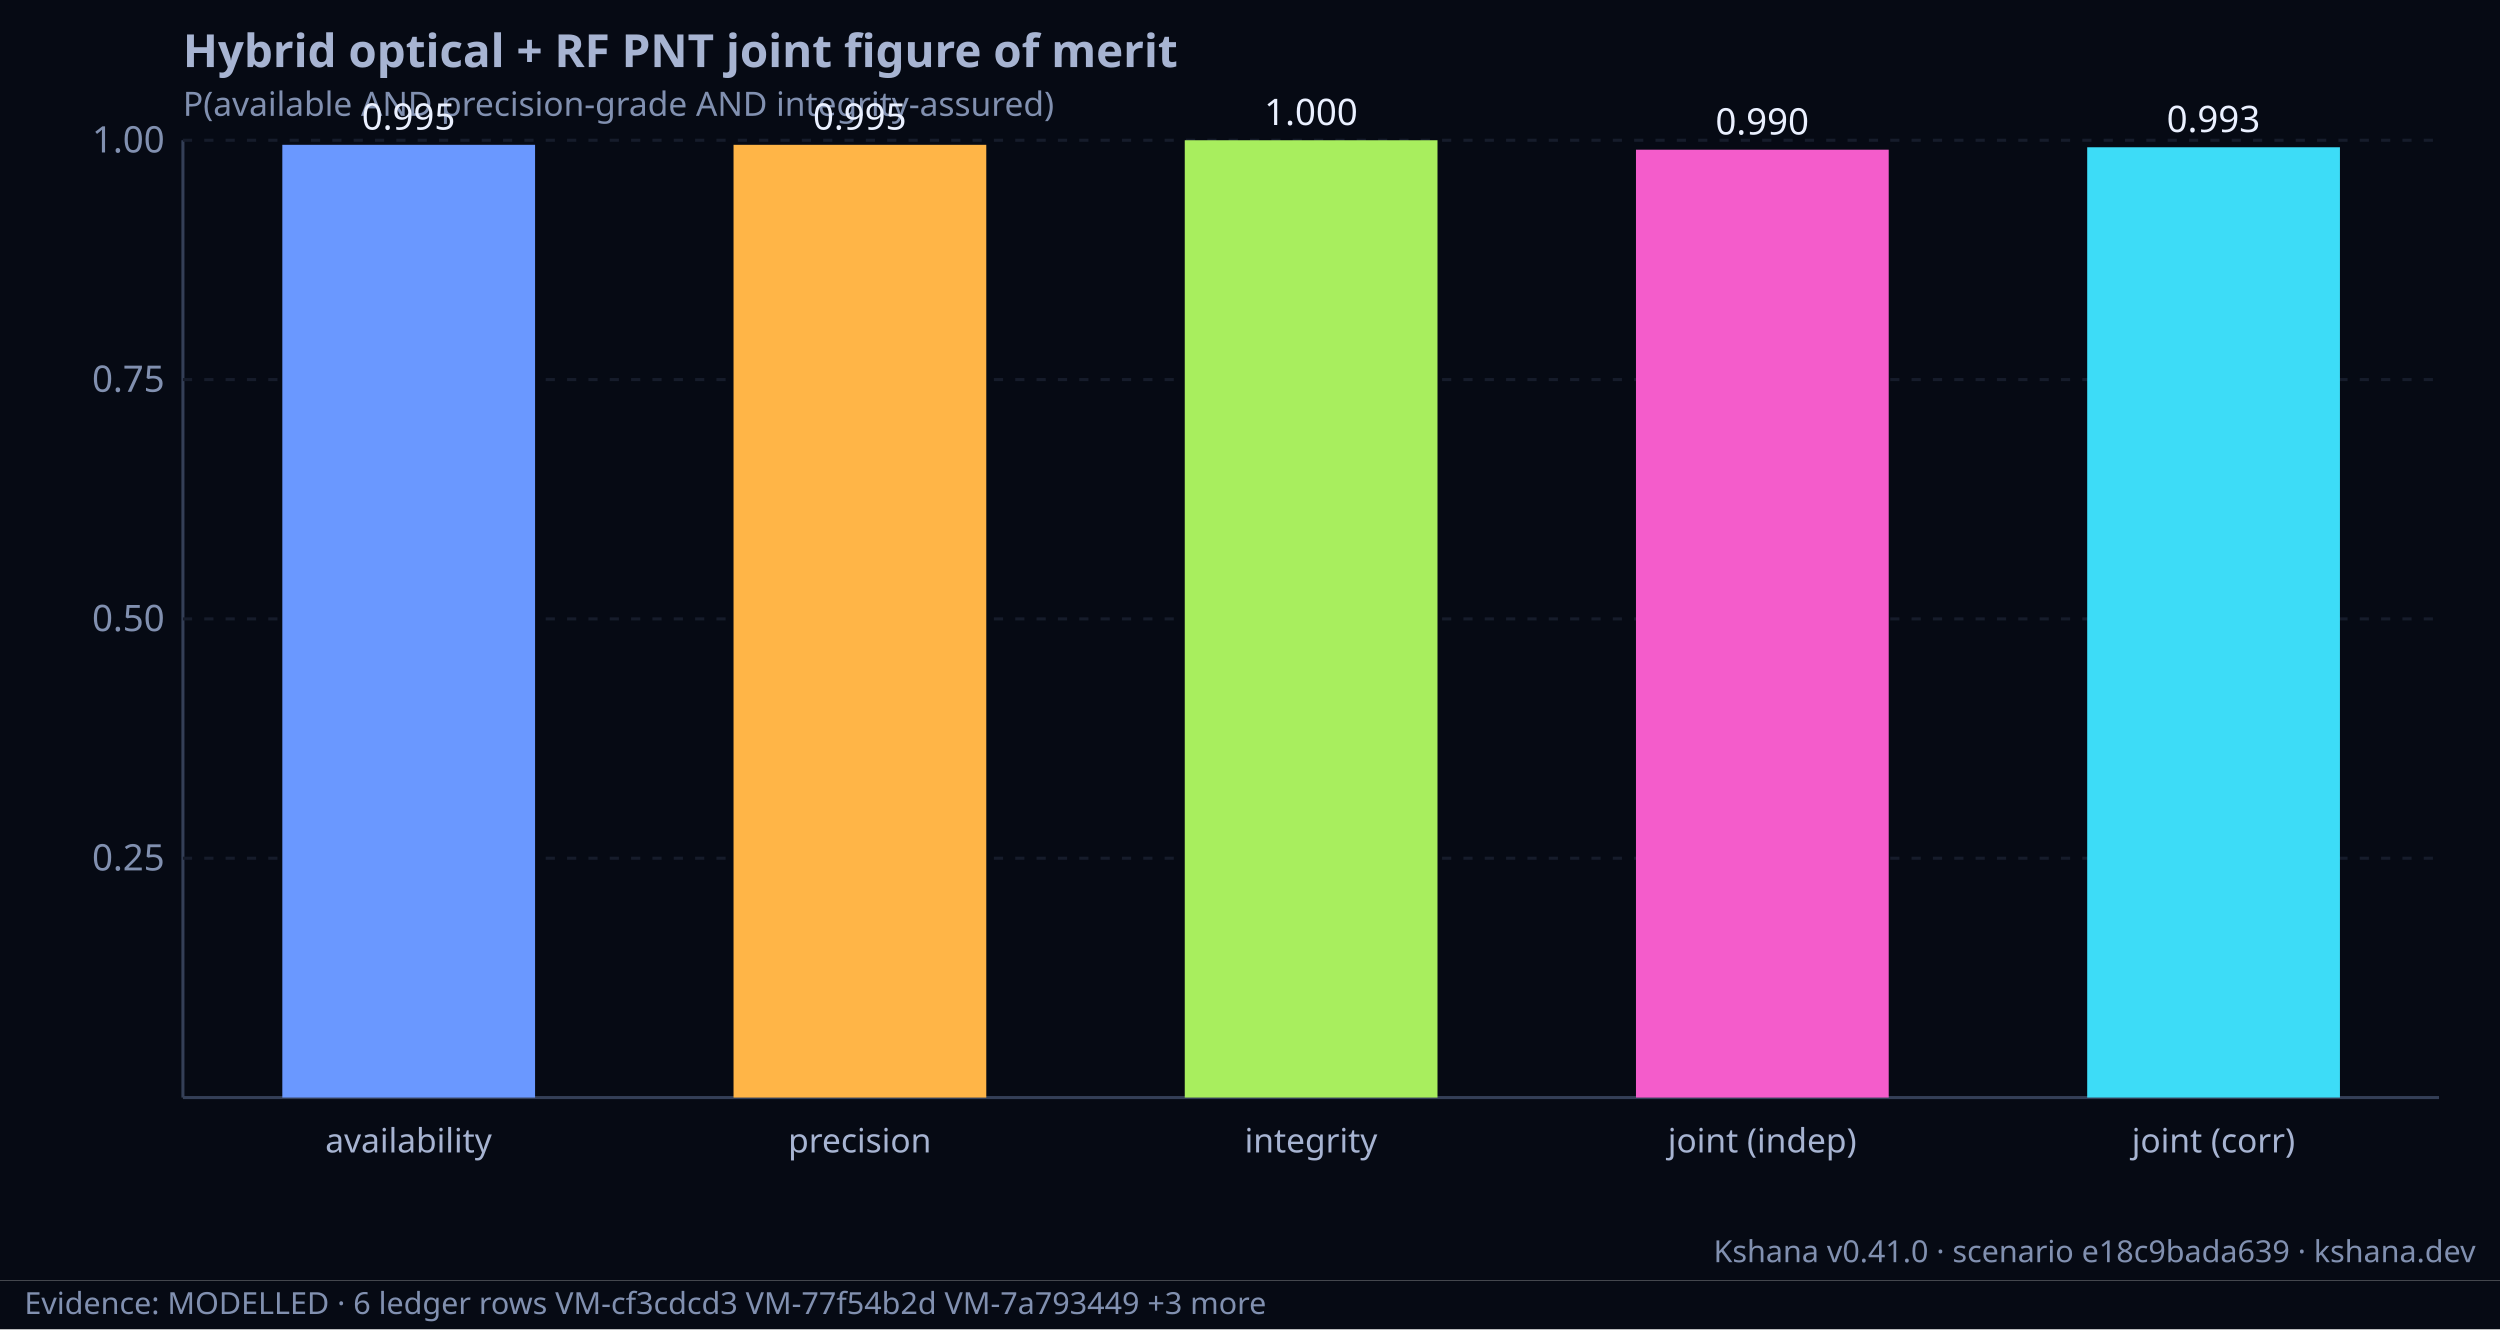
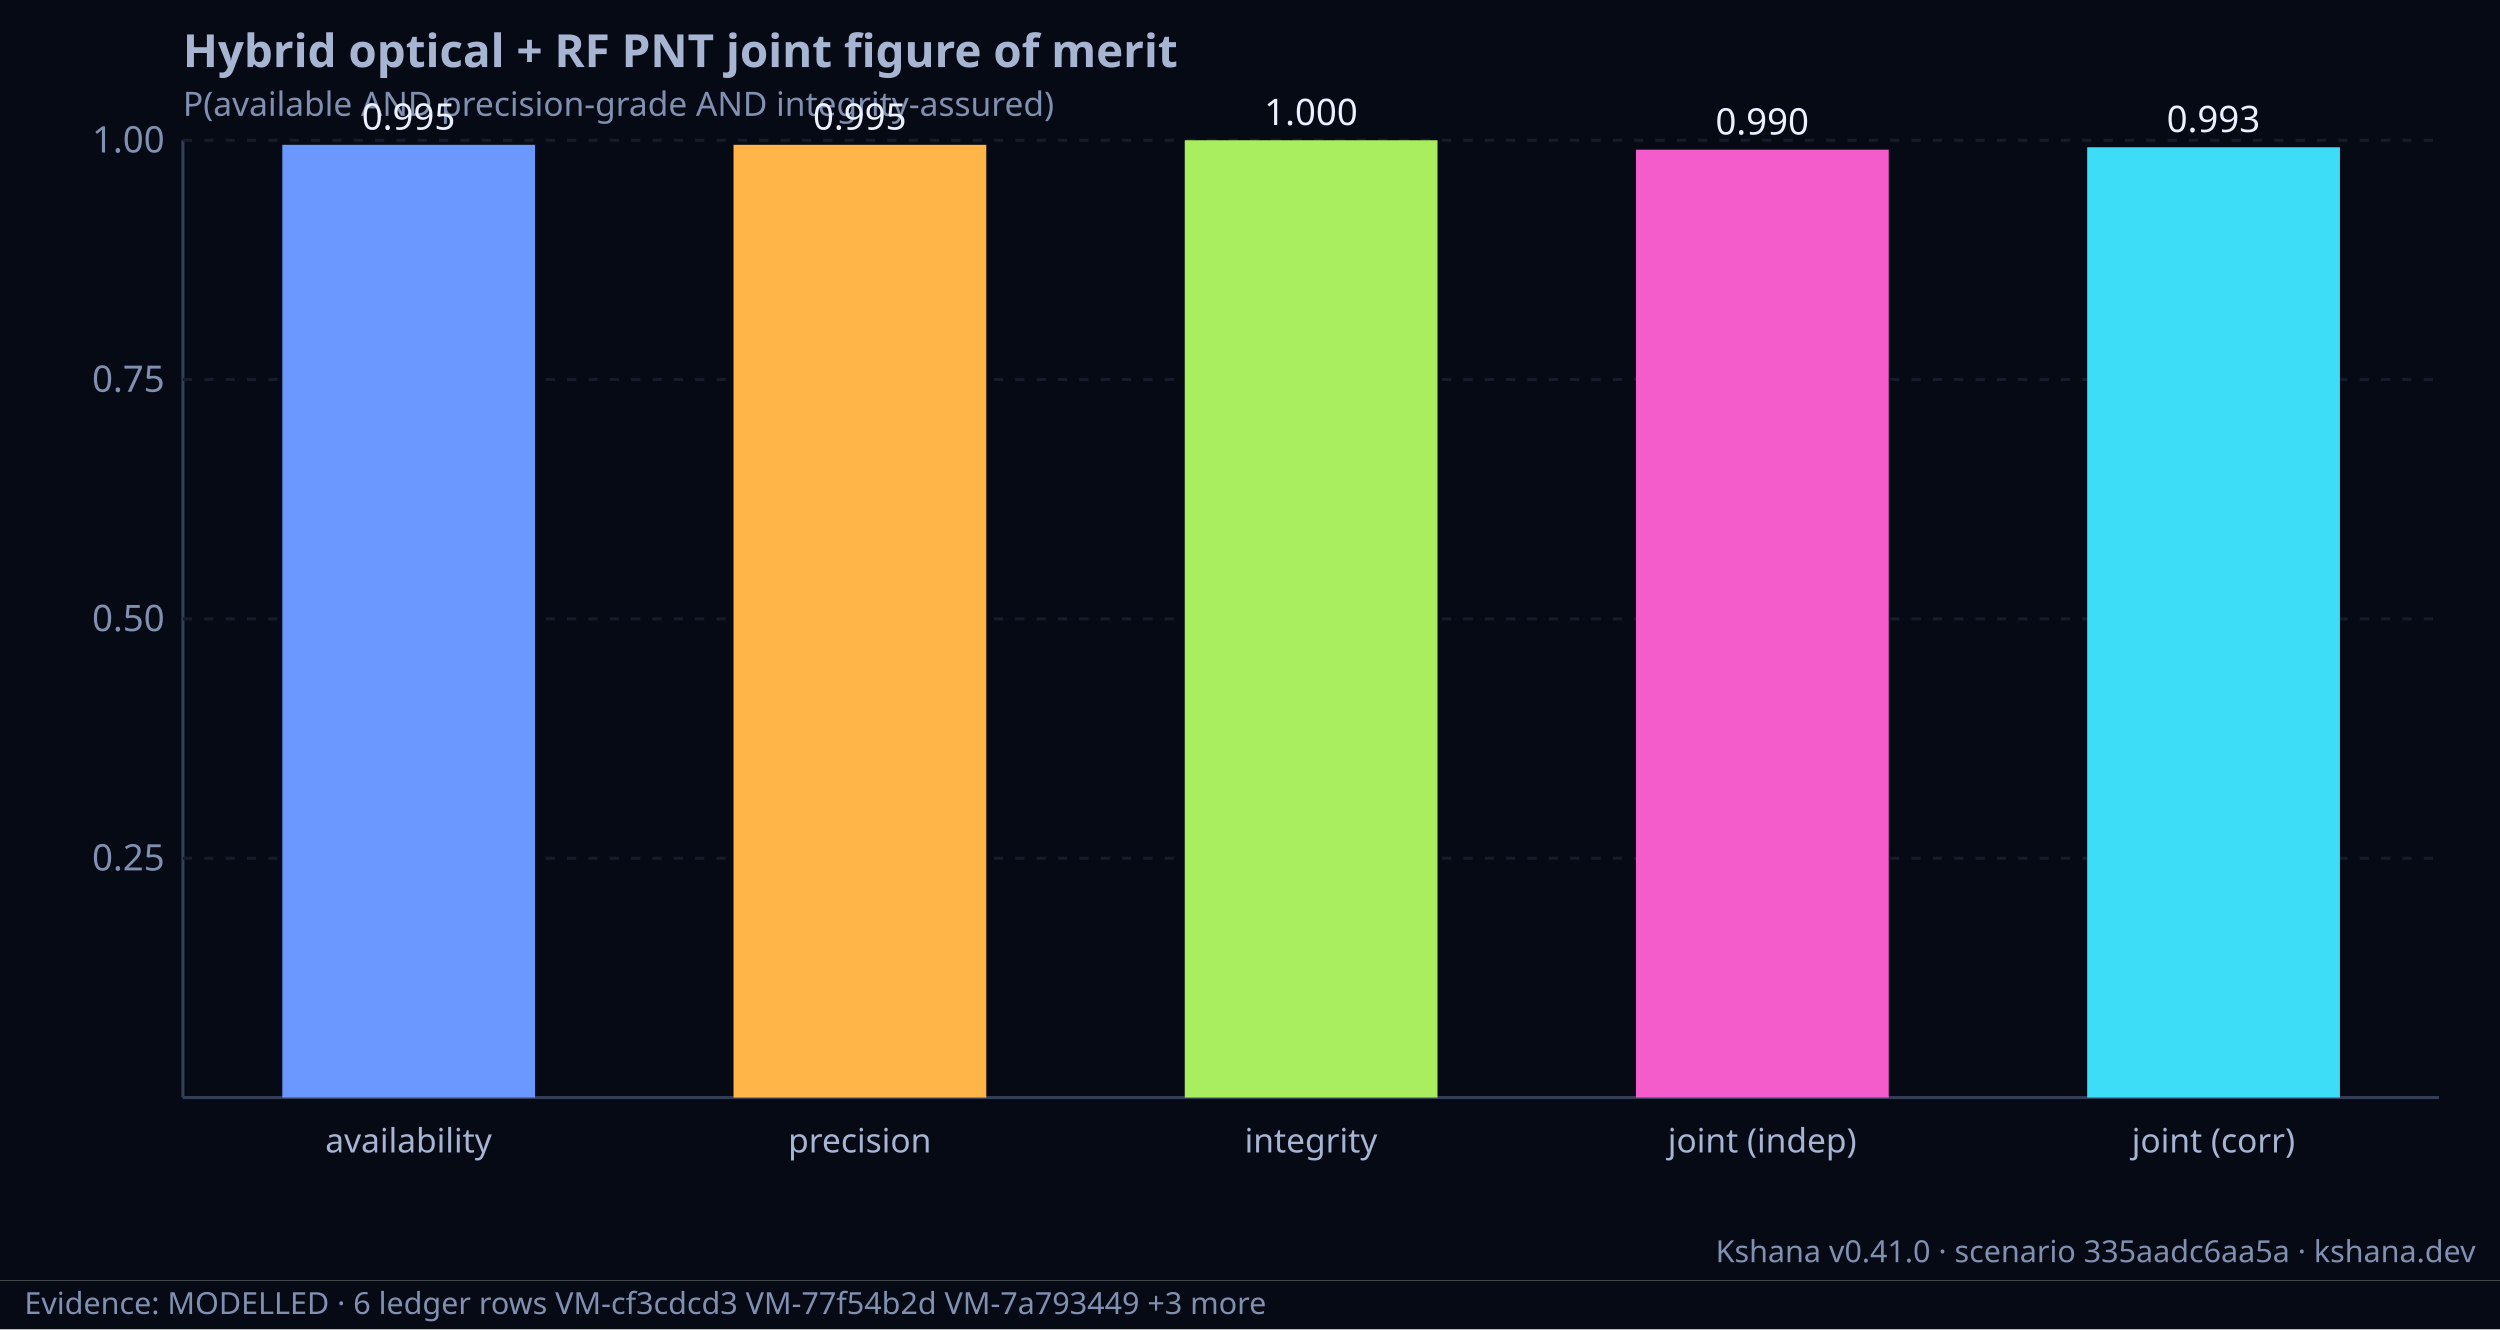
<svg xmlns="http://www.w3.org/2000/svg" width="820" height="436" font-family="Geist, ui-sans-serif, system-ui, sans-serif" font-size="12" fill="#A7B4D2">
  <rect width="820" height="420" fill="#060A14" />
  <text x="60" y="22" font-size="15" font-weight="bold">Hybrid optical + RF PNT joint figure of merit</text>
  <text x="60" y="38" font-size="11" fill="#8190B0">P(available AND precision-grade AND integrity-assured)</text>
  <line x1="60" y1="46" x2="60" y2="360" stroke="#343F57" />
  <line x1="60" y1="360" x2="800" y2="360" stroke="#343F57" />
  <line x1="60" y1="281.5" x2="800" y2="281.5" stroke="#161C2B" stroke-dasharray="3 4" />
  <text x="54" y="285.5" text-anchor="end" fill="#8190B0">0.25</text>
  <line x1="60" y1="203.0" x2="800" y2="203.0" stroke="#161C2B" stroke-dasharray="3 4" />
  <text x="54" y="207.0" text-anchor="end" fill="#8190B0">0.50</text>
  <line x1="60" y1="124.5" x2="800" y2="124.5" stroke="#161C2B" stroke-dasharray="3 4" />
  <text x="54" y="128.5" text-anchor="end" fill="#8190B0">0.75</text>
  <line x1="60" y1="46.0" x2="800" y2="46.0" stroke="#161C2B" stroke-dasharray="3 4" />
  <text x="54" y="50.0" text-anchor="end" fill="#8190B0">1.00</text>
  <rect x="92.6" y="47.5" width="82.9" height="312.5" fill="#6A98FF" />
  <text x="134.0" y="42.5" text-anchor="middle" fill="#EAF0FF">0.995</text>
  <text x="134.0" y="378.0" text-anchor="middle" font-size="11">availability</text>
  <rect x="240.6" y="47.5" width="82.9" height="312.5" fill="#FFB547" />
  <text x="282.0" y="42.5" text-anchor="middle" fill="#EAF0FF">0.995</text>
  <text x="282.0" y="378.0" text-anchor="middle" font-size="11">precision</text>
  <rect x="388.6" y="46.0" width="82.9" height="314.0" fill="#A8EE5E" />
  <text x="430.0" y="41.0" text-anchor="middle" fill="#EAF0FF">1.000</text>
  <text x="430.0" y="378.0" text-anchor="middle" font-size="11">integrity</text>
  <rect x="536.6" y="49.1" width="82.9" height="310.9" fill="#F45CCB" />
  <text x="578.0" y="44.1" text-anchor="middle" fill="#EAF0FF">0.990</text>
  <text x="578.0" y="378.0" text-anchor="middle" font-size="11">joint (indep)</text>
  <rect x="684.6" y="48.3" width="82.9" height="311.7" fill="#3DDCF7" />
  <text x="726.0" y="43.3" text-anchor="middle" fill="#EAF0FF">0.993</text>
  <text x="726.0" y="378.0" text-anchor="middle" font-size="11">joint (corr)</text>
-   <text x="812" y="414" text-anchor="end" fill="#8190B0" font-size="10" font-family="Geist, ui-sans-serif, system-ui, sans-serif">Kshana v0.41.0 · scenario e18c9bada639 · kshana.dev</text>
+   <text x="812" y="414" text-anchor="end" fill="#8190B0" font-size="10" font-family="Geist, ui-sans-serif, system-ui, sans-serif">Kshana v0.41.0 · scenario 335aadc6aa5a · kshana.dev</text>
  <rect x="0" y="420" width="820" height="16" fill="#060A14" />
  <text x="8" y="431" fill="#8190B0" font-size="10" font-family="Geist, ui-sans-serif, system-ui, sans-serif">Evidence: MODELLED · 6 ledger rows VM-cf3cdcd3 VM-77f54b2d VM-7a793449 +3 more</text>
</svg>
